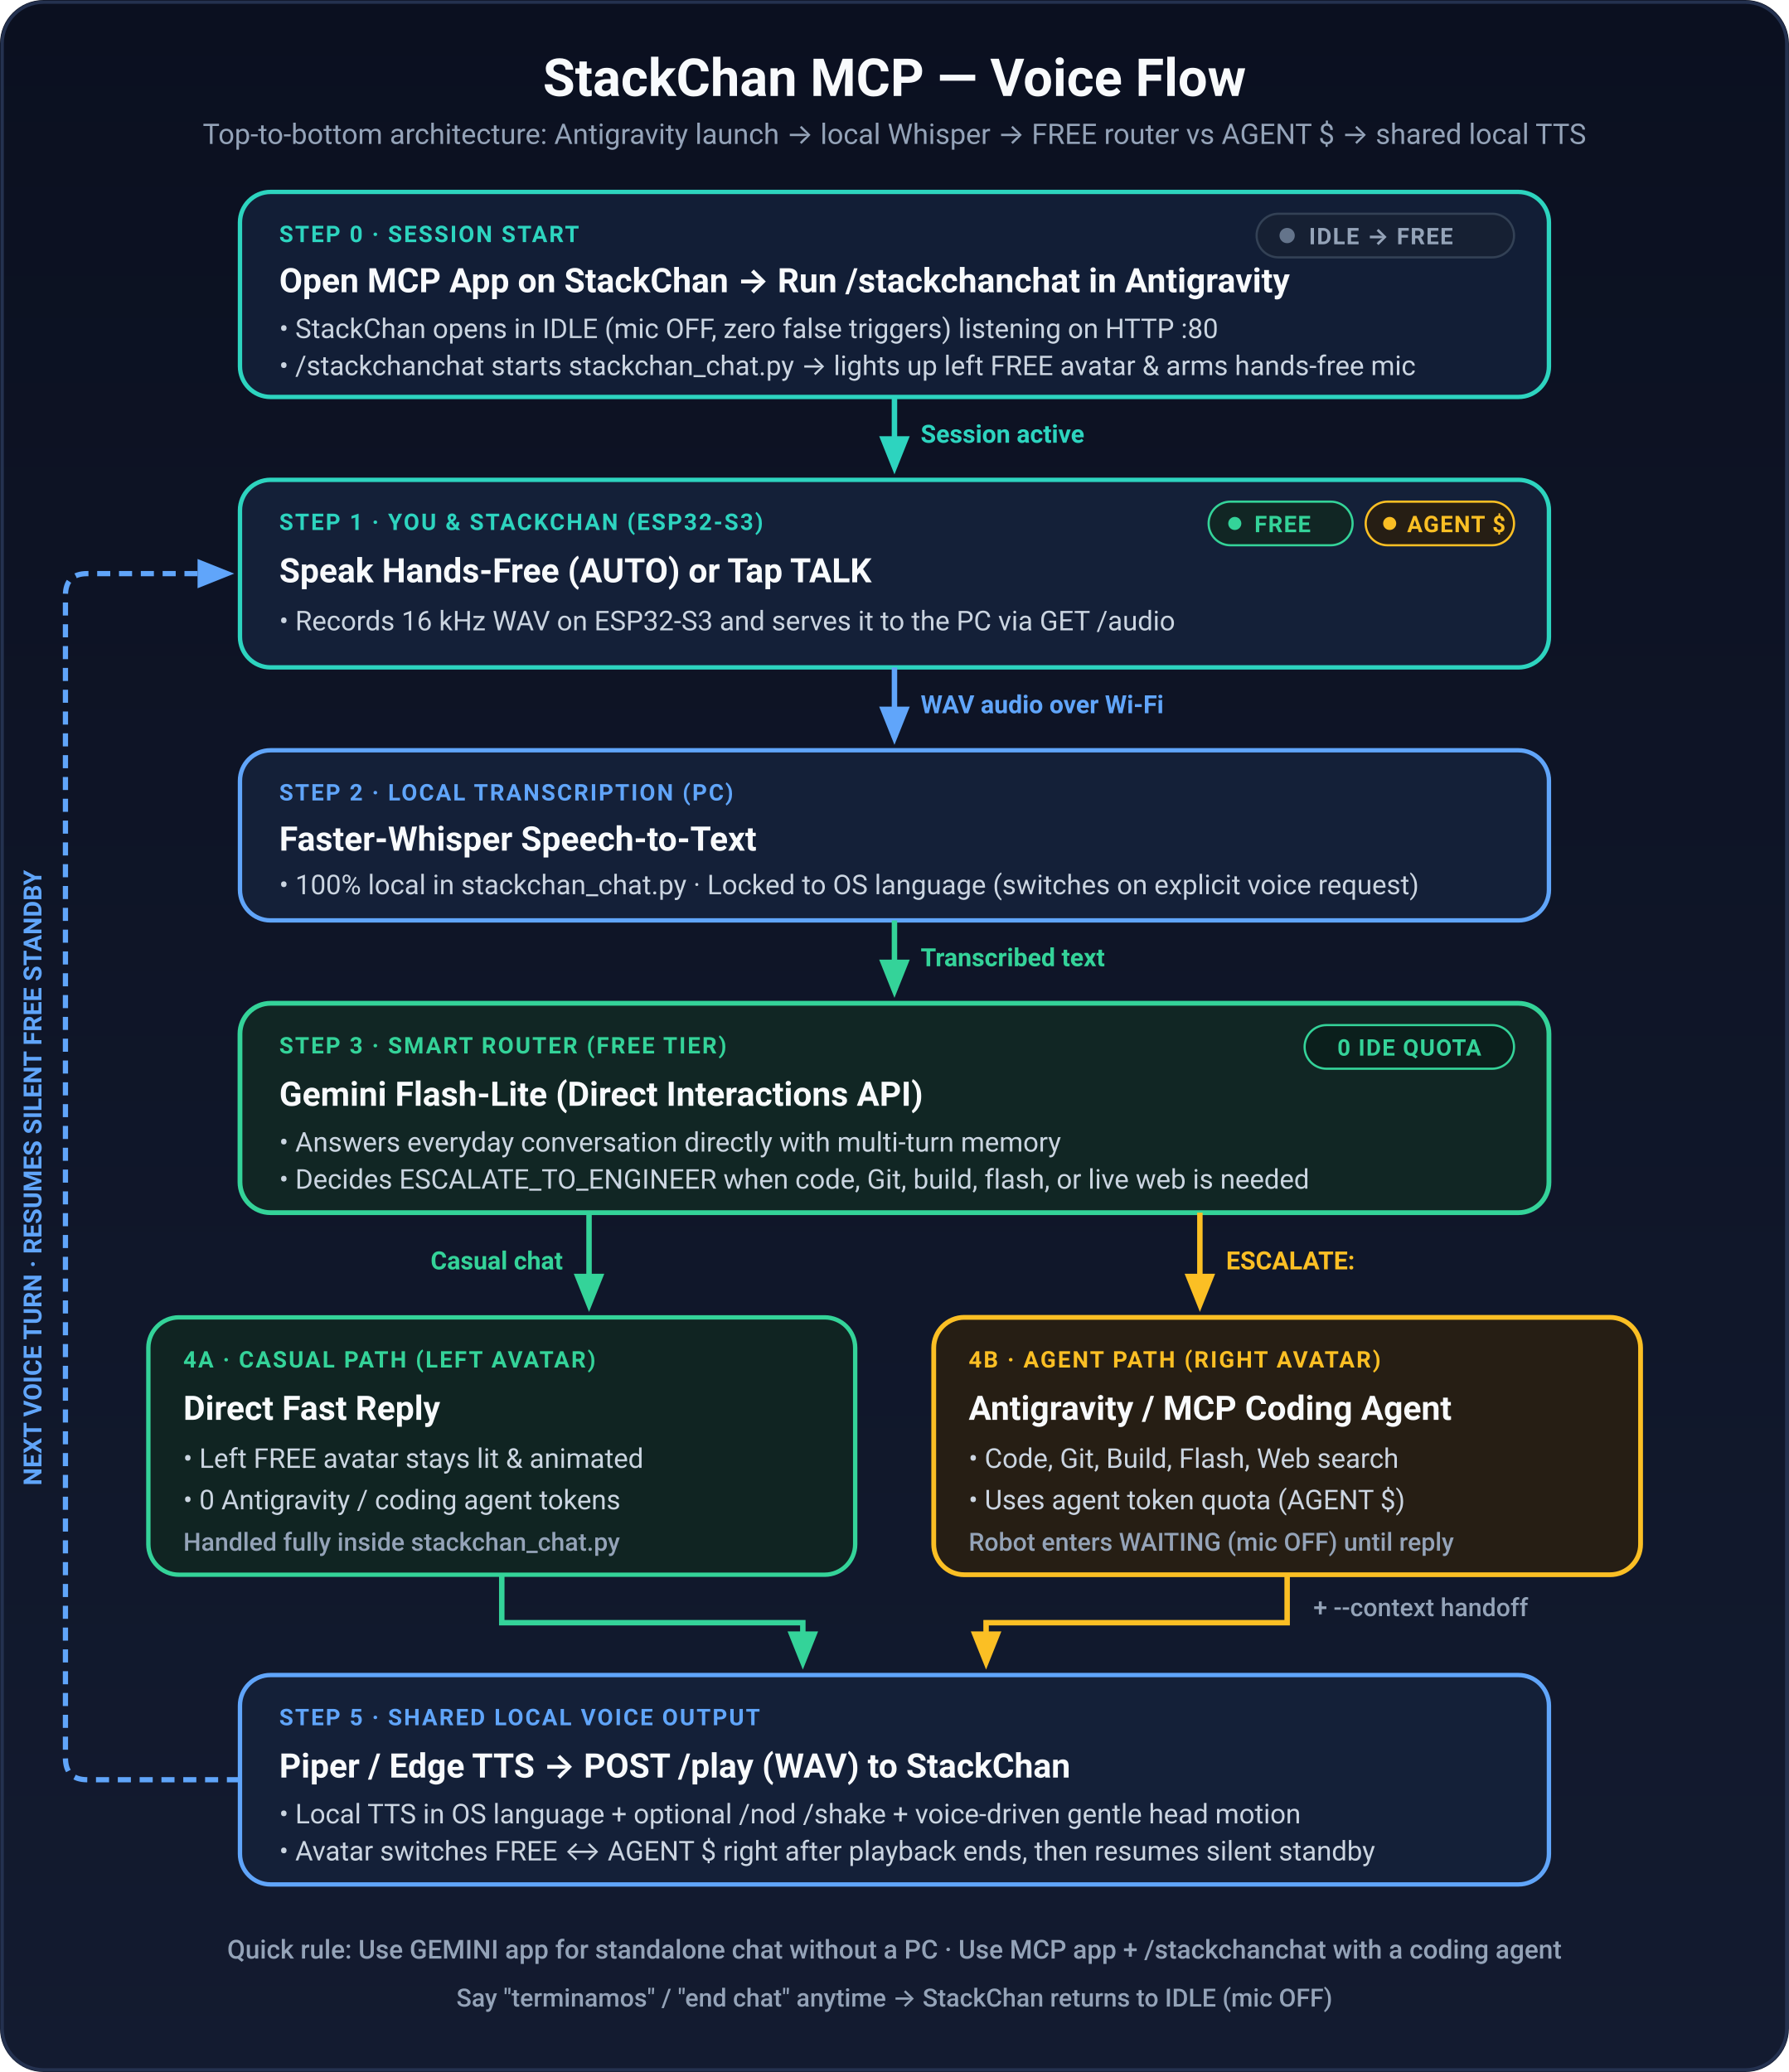
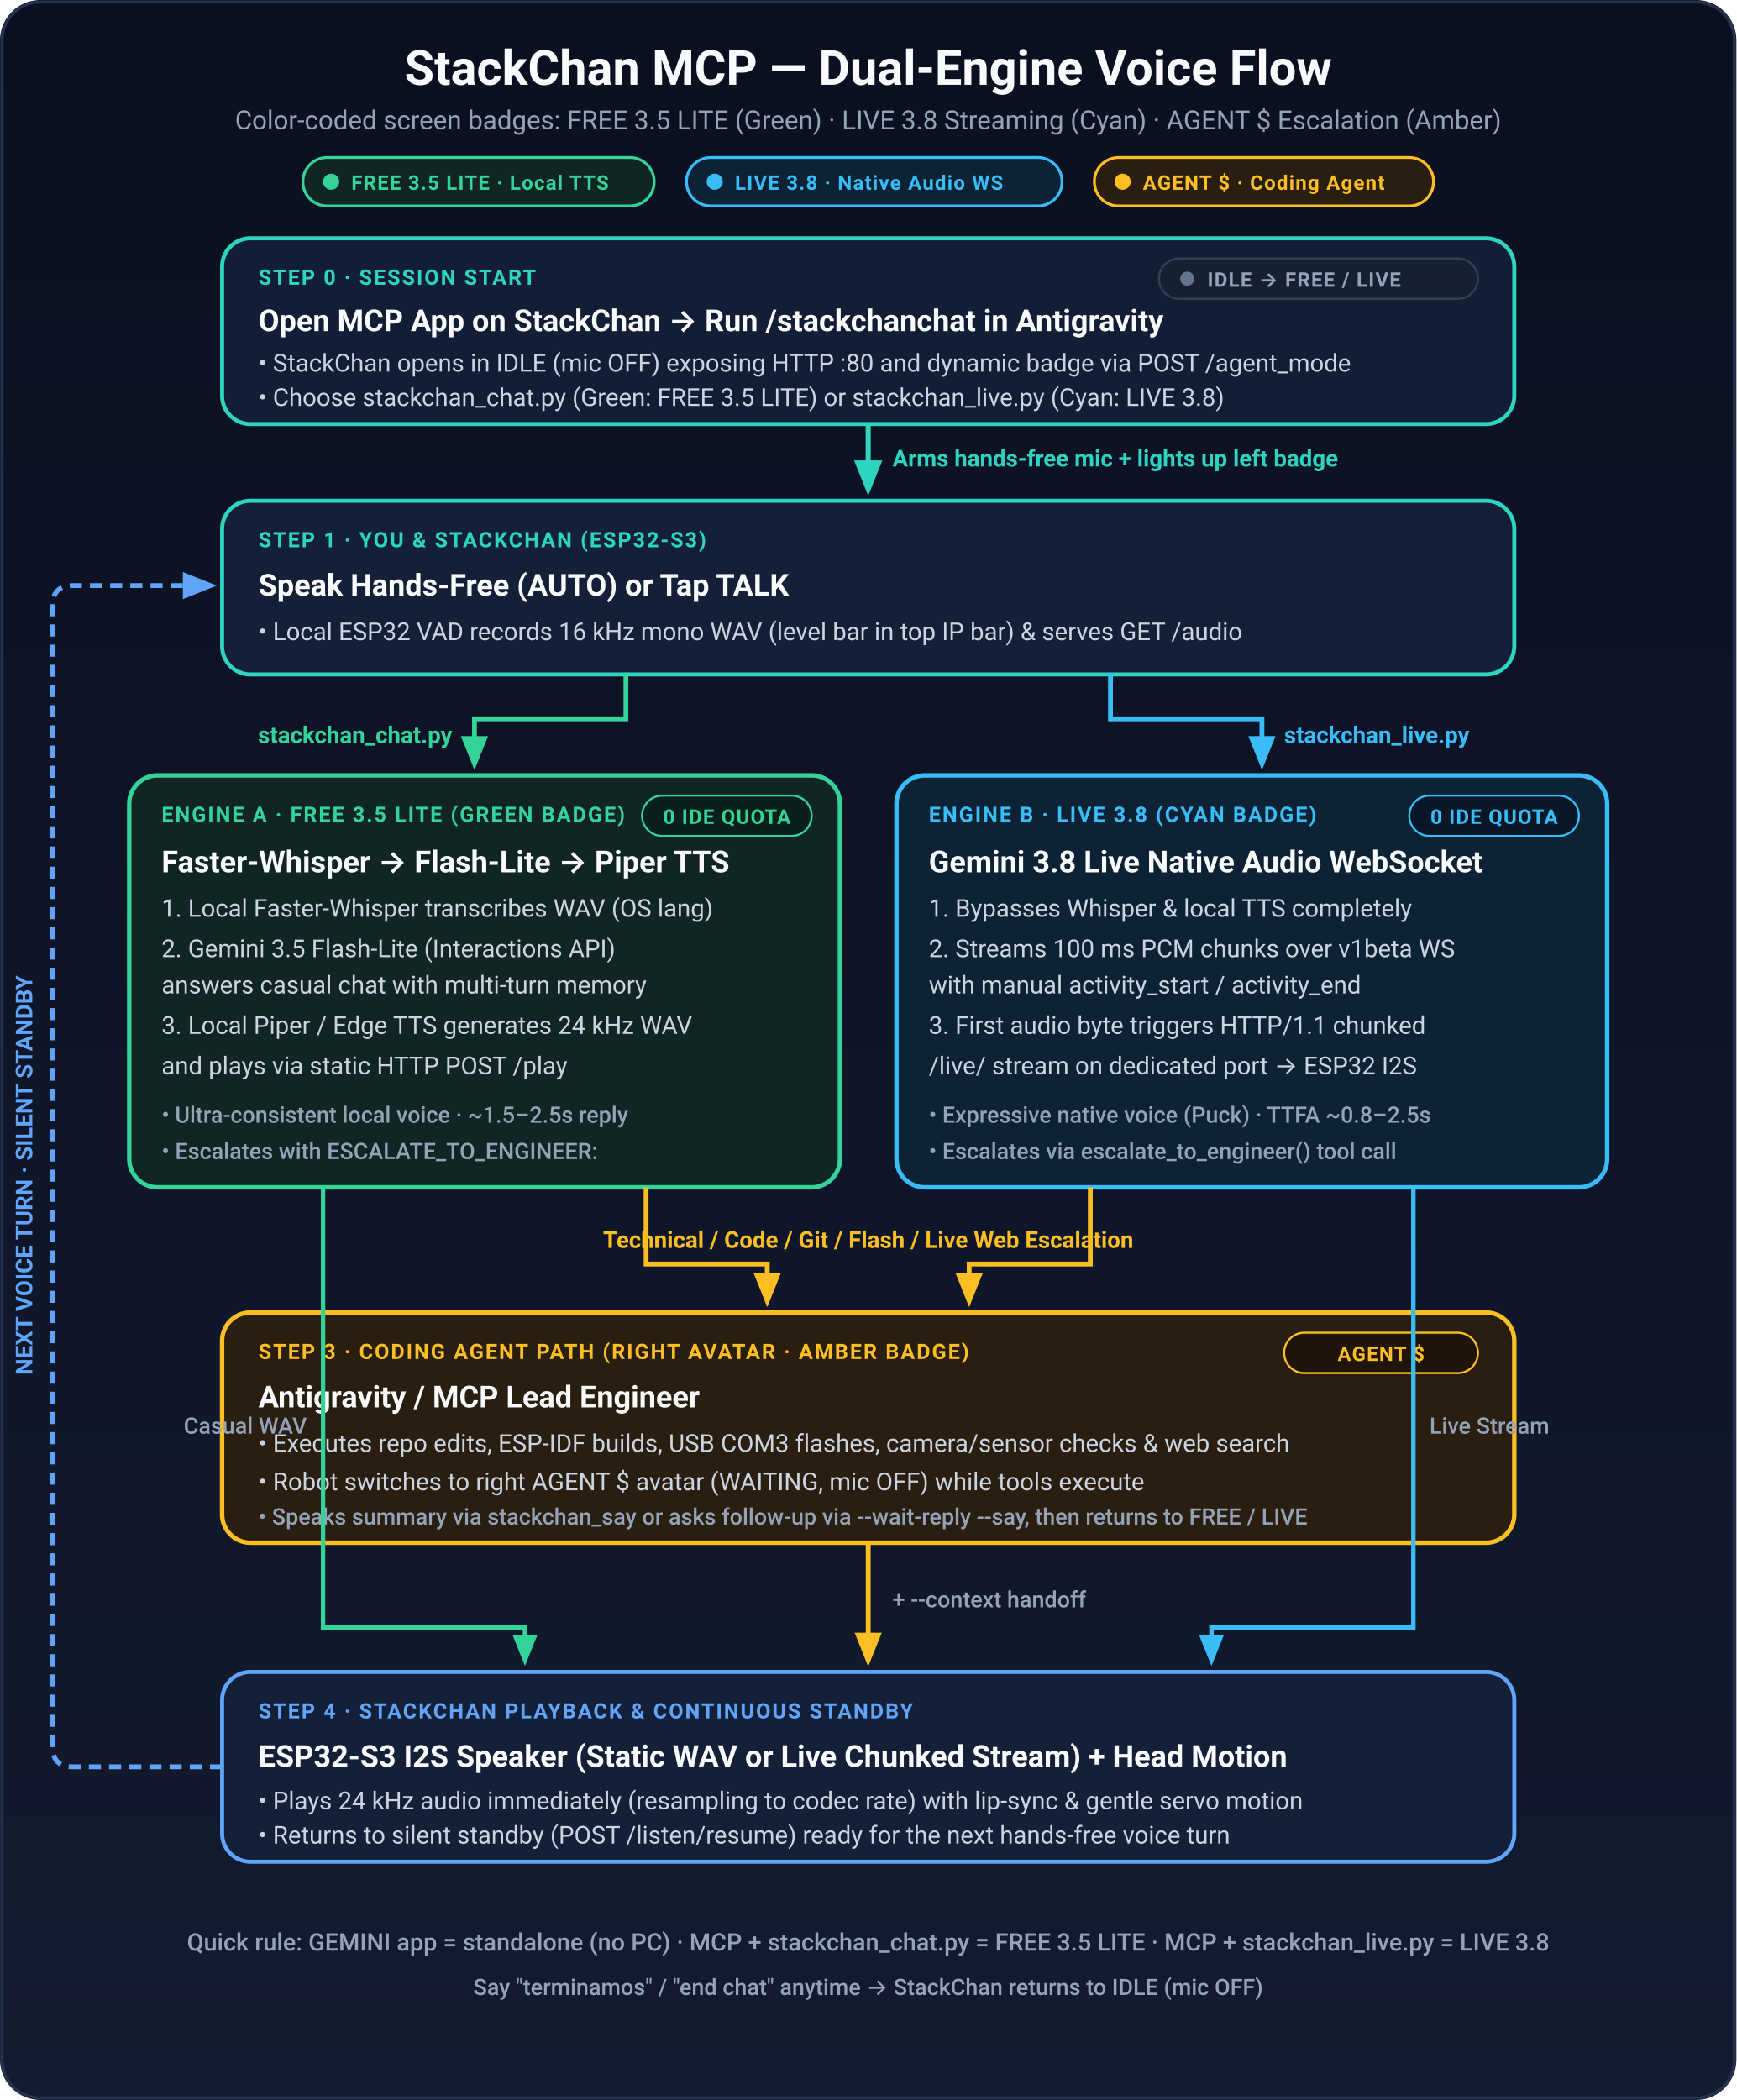
- <svg xmlns="http://www.w3.org/2000/svg" viewBox="0 0 820 950" width="820" height="950" role="img" aria-label="StackChan MCP Vertical Voice Flow">
+ <svg xmlns="http://www.w3.org/2000/svg" viewBox="0 0 860 1040" width="860" height="1040" role="img" aria-label="StackChan MCP Vertical Voice Flow">
  <defs>
    <linearGradient id="bg" x1="0" y1="0" x2="0" y2="1">
      <stop offset="0%" stop-color="#0B1020" />
      <stop offset="100%" stop-color="#131B30" />
    </linearGradient>
    <marker id="arr-teal" viewBox="0 0 10 10" refX="8" refY="5" markerWidth="7" markerHeight="7" orient="auto">
      <path d="M 0 1 L 10 5 L 0 9 z" fill="#2DD4BF" />
    </marker>
    <marker id="arr-blue" viewBox="0 0 10 10" refX="8" refY="5" markerWidth="7" markerHeight="7" orient="auto">
      <path d="M 0 1 L 10 5 L 0 9 z" fill="#60A5FA" />
    </marker>
+     <marker id="arr-cyan" viewBox="0 0 10 10" refX="8" refY="5" markerWidth="7" markerHeight="7" orient="auto">
+       <path d="M 0 1 L 10 5 L 0 9 z" fill="#38BDF8" />
+     </marker>
    <marker id="arr-green" viewBox="0 0 10 10" refX="8" refY="5" markerWidth="7" markerHeight="7" orient="auto">
      <path d="M 0 1 L 10 5 L 0 9 z" fill="#34D399" />
    </marker>
    <marker id="arr-amber" viewBox="0 0 10 10" refX="8" refY="5" markerWidth="7" markerHeight="7" orient="auto">
      <path d="M 0 1 L 10 5 L 0 9 z" fill="#FBBF24" />
    </marker>
    <style>
      .title { font: 700 24px -apple-system, BlinkMacSystemFont, "Segoe UI", Roboto, sans-serif; fill: #F8FAFC; }
      .sub { font: 400 13px -apple-system, BlinkMacSystemFont, "Segoe UI", Roboto, sans-serif; fill: #94A3B8; }
      .step { font: 700 10.5px -apple-system, BlinkMacSystemFont, "Segoe UI", Roboto, sans-serif; letter-spacing: 0.8px; }
-       .h { font: 700 15.5px -apple-system, BlinkMacSystemFont, "Segoe UI", Roboto, sans-serif; fill: #F8FAFC; }
-       .p { font: 400 12.5px -apple-system, BlinkMacSystemFont, "Segoe UI", Roboto, sans-serif; fill: #CBD5E1; }
-       .m { font: 500 11.5px -apple-system, BlinkMacSystemFont, "Segoe UI", Roboto, sans-serif; fill: #94A3B8; }
+       .h { font: 700 15px -apple-system, BlinkMacSystemFont, "Segoe UI", Roboto, sans-serif; fill: #F8FAFC; }
+       .p { font: 400 12.2px -apple-system, BlinkMacSystemFont, "Segoe UI", Roboto, sans-serif; fill: #CBD5E1; }
+       .m { font: 500 11.2px -apple-system, BlinkMacSystemFont, "Segoe UI", Roboto, sans-serif; fill: #94A3B8; }
      .el { font: 600 11.5px -apple-system, BlinkMacSystemFont, "Segoe UI", Roboto, sans-serif; }
-       .chip { font: 700 10.5px -apple-system, BlinkMacSystemFont, "Segoe UI", Roboto, sans-serif; letter-spacing: 0.5px; }
+       .chip { font: 700 10px -apple-system, BlinkMacSystemFont, "Segoe UI", Roboto, sans-serif; letter-spacing: 0.5px; }
      .foot { font: 500 12px -apple-system, BlinkMacSystemFont, "Segoe UI", Roboto, sans-serif; fill: #94A3B8; }
    </style>
  </defs>
-   <rect width="820" height="950" rx="20" fill="url(#bg)" />
-   <rect x="1" y="1" width="818" height="948" rx="19" fill="none" stroke="#24314F" stroke-width="1.5" />
-   <text x="410" y="44" text-anchor="middle" class="title">StackChan MCP — Voice Flow</text>
-   <text x="410" y="66" text-anchor="middle" class="sub">Top-to-bottom architecture: Antigravity launch → local Whisper → FREE router vs AGENT $ → shared local TTS</text>
-   <g transform="translate(110, 88)">
-     <rect width="600" height="94" rx="14" fill="#121E36" stroke="#2DD4BF" stroke-width="2" />
+   <rect width="860" height="1040" rx="20" fill="url(#bg)" />
+   <rect x="1" y="1" width="858" height="1038" rx="19" fill="none" stroke="#24314F" stroke-width="1.5" />
+   <text x="430" y="42" text-anchor="middle" class="title">StackChan MCP — Dual-Engine Voice Flow</text>
+   <text x="430" y="64" text-anchor="middle" class="sub">Color-coded screen badges: FREE 3.5 LITE (Green)  ·  LIVE 3.8 Streaming (Cyan)  ·  AGENT $ Escalation (Amber)</text>
+   <g transform="translate(150, 78)">
+     <rect x="0" y="0" width="174" height="24" rx="12" fill="#112624" stroke="#34D399" stroke-width="1.4" />
+     <circle cx="14" cy="12" r="4" fill="#34D399" />
+     <text x="24" y="16" class="chip" fill="#34D399">FREE 3.5 LITE · Local TTS</text>
+     <rect x="190" y="0" width="186" height="24" rx="12" fill="#0E2235" stroke="#38BDF8" stroke-width="1.4" />
+     <circle cx="204" cy="12" r="4" fill="#38BDF8" />
+     <text x="214" y="16" class="chip" fill="#38BDF8">LIVE 3.8 · Native Audio WS</text>
+     <rect x="392" y="0" width="168" height="24" rx="12" fill="#2A1E10" stroke="#FBBF24" stroke-width="1.4" />
+     <circle cx="406" cy="12" r="4" fill="#FBBF24" />
+     <text x="416" y="16" class="chip" fill="#FBBF24">AGENT $ · Coding Agent</text>
+   </g>
+   <g transform="translate(110, 118)">
+     <rect width="640" height="92" rx="14" fill="#121E36" stroke="#2DD4BF" stroke-width="2" />
    <text x="18" y="23" class="step" fill="#2DD4BF">STEP 0 · SESSION START</text>
-     <rect x="466" y="10" width="118" height="20" rx="10" fill="#162033" stroke="#334155" stroke-width="1" />
-     <circle cx="480" cy="20" r="3.5" fill="#64748B" />
-     <text x="490" y="24" class="chip" fill="#94A3B8">IDLE → FREE</text>
+     <rect x="464" y="10" width="158" height="20" rx="10" fill="#162033" stroke="#334155" stroke-width="1" />
+     <circle cx="478" cy="20" r="3.5" fill="#64748B" />
+     <text x="488" y="24" class="chip" fill="#94A3B8">IDLE → FREE / LIVE</text>
    <text x="18" y="46" class="h">Open MCP App on StackChan  →  Run /stackchanchat in Antigravity</text>
-     <text x="18" y="67" class="p">• StackChan opens in IDLE (mic OFF, zero false triggers) listening on HTTP :80</text>
-     <text x="18" y="84" class="p">• /stackchanchat starts stackchan_chat.py → lights up left FREE avatar &amp; arms hands-free mic</text>
+     <text x="18" y="66" class="p">• StackChan opens in IDLE (mic OFF) exposing HTTP :80 and dynamic badge via POST /agent_mode</text>
+     <text x="18" y="83" class="p">• Choose stackchan_chat.py (Green: FREE 3.5 LITE) or stackchan_live.py (Cyan: LIVE 3.8)</text>
  </g>
-   <line x1="410" y1="182" x2="410" y2="214" stroke="#2DD4BF" stroke-width="2.5" marker-end="url(#arr-teal)" />
-   <text x="422" y="203" class="el" fill="#2DD4BF">Session active</text>
-   <g transform="translate(110, 220)">
-     <rect width="600" height="86" rx="14" fill="#142038" stroke="#2DD4BF" stroke-width="2" />
+   <line x1="430" y1="210" x2="430" y2="242" stroke="#2DD4BF" stroke-width="2.5" marker-end="url(#arr-teal)" />
+   <text x="442" y="231" class="el" fill="#2DD4BF">Arms hands-free mic + lights up left badge</text>
+   <g transform="translate(110, 248)">
+     <rect width="640" height="86" rx="14" fill="#142038" stroke="#2DD4BF" stroke-width="2" />
    <text x="18" y="23" class="step" fill="#2DD4BF">STEP 1 · YOU &amp; STACKCHAN (ESP32-S3)</text>
-     <rect x="444" y="10" width="66" height="20" rx="10" fill="#112624" stroke="#34D399" stroke-width="1" />
-     <circle cx="456" cy="20" r="3" fill="#34D399" />
-     <text x="465" y="24" class="chip" fill="#34D399">FREE</text>
-     <rect x="516" y="10" width="68" height="20" rx="10" fill="#261E14" stroke="#FBBF24" stroke-width="1" />
-     <circle cx="527" cy="20" r="3" fill="#FBBF24" />
-     <text x="535" y="24" class="chip" fill="#FBBF24">AGENT $</text>
    <text x="18" y="47" class="h">Speak Hands-Free (AUTO) or Tap TALK</text>
-     <text x="18" y="69" class="p">• Records 16 kHz WAV on ESP32-S3 and serves it to the PC via GET /audio</text>
+     <text x="18" y="69" class="p">• Local ESP32 VAD records 16 kHz mono WAV (level bar in top IP bar) &amp; serves GET /audio</text>
  </g>
-   <line x1="410" y1="306" x2="410" y2="338" stroke="#60A5FA" stroke-width="2.5" marker-end="url(#arr-blue)" />
-   <text x="422" y="327" class="el" fill="#60A5FA">WAV audio over Wi-Fi</text>
-   <g transform="translate(110, 344)">
-     <rect width="600" height="78" rx="14" fill="#142038" stroke="#60A5FA" stroke-width="2" />
-     <text x="18" y="23" class="step" fill="#60A5FA">STEP 2 · LOCAL TRANSCRIPTION (PC)</text>
-     <text x="18" y="46" class="h">Faster-Whisper Speech-to-Text</text>
-     <text x="18" y="66" class="p">• 100% local in stackchan_chat.py · Locked to OS language (switches on explicit voice request)</text>
+   <path d="M 310 334 L 310 356 L 235 356 L 235 378" fill="none" stroke="#34D399" stroke-width="2.4" marker-end="url(#arr-green)" />
+   <text x="224" y="368" text-anchor="end" class="el" fill="#34D399">stackchan_chat.py</text>
+   <path d="M 550 334 L 550 356 L 625 356 L 625 378" fill="none" stroke="#38BDF8" stroke-width="2.4" marker-end="url(#arr-cyan)" />
+   <text x="636" y="368" text-anchor="start" class="el" fill="#38BDF8">stackchan_live.py</text>
+   <g transform="translate(64, 384)">
+     <rect width="352" height="204" rx="14" fill="#112624" stroke="#34D399" stroke-width="2.2" />
+     <text x="16" y="23" class="step" fill="#34D399">ENGINE A · FREE 3.5 LITE (GREEN BADGE)</text>
+     <rect x="254" y="10" width="84" height="20" rx="10" fill="#0B1F1C" stroke="#34D399" stroke-width="1" />
+     <text x="296" y="24" text-anchor="middle" class="chip" fill="#34D399">0 IDE QUOTA</text>
+     <text x="16" y="48" class="h">Faster-Whisper → Flash-Lite → Piper TTS</text>
+     <text x="16" y="70" class="p">1. Local Faster-Whisper transcribes WAV (OS lang)</text>
+     <text x="16" y="90" class="p">2. Gemini 3.5 Flash-Lite (Interactions API)</text>
+     <text x="16" y="108" class="p">   answers casual chat with multi-turn memory</text>
+     <text x="16" y="128" class="p">3. Local Piper / Edge TTS generates 24 kHz WAV</text>
+     <text x="16" y="148" class="p">   and plays via static HTTP POST /play</text>
+     <text x="16" y="172" class="m">• Ultra-consistent local voice · ~1.5–2.5s reply</text>
+     <text x="16" y="190" class="m">• Escalates with ESCALATE_TO_ENGINEER:</text>
  </g>
-   <line x1="410" y1="422" x2="410" y2="454" stroke="#34D399" stroke-width="2.5" marker-end="url(#arr-green)" />
-   <text x="422" y="443" class="el" fill="#34D399">Transcribed text</text>
-   <g transform="translate(110, 460)">
-     <rect width="600" height="96" rx="14" fill="#112624" stroke="#34D399" stroke-width="2.2" />
-     <text x="18" y="23" class="step" fill="#34D399">STEP 3 · SMART ROUTER (FREE TIER)</text>
-     <rect x="488" y="10" width="96" height="20" rx="10" fill="#0B1F1C" stroke="#34D399" stroke-width="1" />
-     <text x="536" y="24" text-anchor="middle" class="chip" fill="#34D399">0 IDE QUOTA</text>
-     <text x="18" y="47" class="h">Gemini Flash-Lite (Direct Interactions API)</text>
-     <text x="18" y="68" class="p">• Answers everyday conversation directly with multi-turn memory</text>
-     <text x="18" y="85" class="p">• Decides ESCALATE_TO_ENGINEER when code, Git, build, flash, or live web is needed</text>
+   <g transform="translate(444, 384)">
+     <rect width="352" height="204" rx="14" fill="#0E2235" stroke="#38BDF8" stroke-width="2.2" />
+     <text x="16" y="23" class="step" fill="#38BDF8">ENGINE B · LIVE 3.8 (CYAN BADGE)</text>
+     <rect x="254" y="10" width="84" height="20" rx="10" fill="#091826" stroke="#38BDF8" stroke-width="1" />
+     <text x="296" y="24" text-anchor="middle" class="chip" fill="#38BDF8">0 IDE QUOTA</text>
+     <text x="16" y="48" class="h">Gemini 3.8 Live Native Audio WebSocket</text>
+     <text x="16" y="70" class="p">1. Bypasses Whisper &amp; local TTS completely</text>
+     <text x="16" y="90" class="p">2. Streams 100 ms PCM chunks over v1beta WS</text>
+     <text x="16" y="108" class="p">   with manual activity_start / activity_end</text>
+     <text x="16" y="128" class="p">3. First audio byte triggers HTTP/1.1 chunked</text>
+     <text x="16" y="148" class="p">   /live/ stream on dedicated port → ESP32 I2S</text>
+     <text x="16" y="172" class="m">• Expressive native voice (Puck) · TTFA ~0.8–2.5s</text>
+     <text x="16" y="190" class="m">• Escalates via escalate_to_engineer() tool call</text>
  </g>
-   <path d="M 270 556 L 270 598" fill="none" stroke="#34D399" stroke-width="2.5" marker-end="url(#arr-green)" />
-   <text x="258" y="582" text-anchor="end" class="el" fill="#34D399">Casual chat</text>
-   <path d="M 550 556 L 550 598" fill="none" stroke="#FBBF24" stroke-width="2.5" marker-end="url(#arr-amber)" />
-   <text x="562" y="582" text-anchor="start" class="el" fill="#FBBF24">ESCALATE:</text>
-   <g transform="translate(68, 604)">
-     <rect width="324" height="118" rx="14" fill="#102422" stroke="#34D399" stroke-width="2" />
-     <text x="16" y="23" class="step" fill="#34D399">4A · CASUAL PATH (LEFT AVATAR)</text>
-     <text x="16" y="47" class="h">Direct Fast Reply</text>
-     <text x="16" y="69" class="p">• Left FREE avatar stays lit &amp; animated</text>
-     <text x="16" y="88" class="p">• 0 Antigravity / coding agent tokens</text>
-     <text x="16" y="107" class="m">Handled fully inside stackchan_chat.py</text>
+   <path d="M 320 588 L 320 626 L 380 626 L 380 644" fill="none" stroke="#FBBF24" stroke-width="2.4" marker-end="url(#arr-amber)" />
+   <path d="M 540 588 L 540 626 L 480 626 L 480 644" fill="none" stroke="#FBBF24" stroke-width="2.4" marker-end="url(#arr-amber)" />
+   <text x="430" y="618" text-anchor="middle" class="el" fill="#FBBF24">Technical / Code / Git / Flash / Live Web Escalation</text>
+   <g transform="translate(110, 650)">
+     <rect width="640" height="114" rx="14" fill="#2A1E10" stroke="#FBBF24" stroke-width="2.2" />
+     <text x="18" y="23" class="step" fill="#FBBF24">STEP 3 · CODING AGENT PATH (RIGHT AVATAR · AMBER BADGE)</text>
+     <rect x="526" y="10" width="96" height="20" rx="10" fill="#1F150A" stroke="#FBBF24" stroke-width="1" />
+     <text x="574" y="24" text-anchor="middle" class="chip" fill="#FBBF24">AGENT $</text>
+     <text x="18" y="47" class="h">Antigravity / MCP Lead Engineer</text>
+     <text x="18" y="69" class="p">• Executes repo edits, ESP-IDF builds, USB COM3 flashes, camera/sensor checks &amp; web search</text>
+     <text x="18" y="88" class="p">• Robot switches to right AGENT $ avatar (WAITING, mic OFF) while tools execute</text>
+     <text x="18" y="105" class="m">• Speaks summary via stackchan_say or asks follow-up via --wait-reply --say, then returns to FREE / LIVE</text>
  </g>
-   <g transform="translate(428, 604)">
-     <rect width="324" height="118" rx="14" fill="#261E14" stroke="#FBBF24" stroke-width="2.2" />
-     <text x="16" y="23" class="step" fill="#FBBF24">4B · AGENT PATH (RIGHT AVATAR)</text>
-     <text x="16" y="47" class="h">Antigravity / MCP Coding Agent</text>
-     <text x="16" y="69" class="p">• Code, Git, Build, Flash, Web search</text>
-     <text x="16" y="88" class="p">• Uses agent token quota (AGENT $)</text>
-     <text x="16" y="107" class="m">Robot enters WAITING (mic OFF) until reply</text>
+   <path d="M 160 588 L 160 806 L 260 806 L 260 822" fill="none" stroke="#34D399" stroke-width="2.2" marker-end="url(#arr-green)" />
+   <text x="152" y="710" text-anchor="end" class="m" fill="#34D399">Casual WAV</text>
+   <path d="M 700 588 L 700 806 L 600 806 L 600 822" fill="none" stroke="#38BDF8" stroke-width="2.2" marker-end="url(#arr-cyan)" />
+   <text x="708" y="710" text-anchor="start" class="m" fill="#38BDF8">Live Stream</text>
+   <line x1="430" y1="764" x2="430" y2="822" stroke="#FBBF24" stroke-width="2.4" marker-end="url(#arr-amber)" />
+   <text x="442" y="796" class="m" fill="#FBBF24">+ --context handoff</text>
+   <g transform="translate(110, 828)">
+     <rect width="640" height="94" rx="14" fill="#142038" stroke="#60A5FA" stroke-width="2" />
+     <text x="18" y="23" class="step" fill="#60A5FA">STEP 4 · STACKCHAN PLAYBACK &amp; CONTINUOUS STANDBY</text>
+     <text x="18" y="47" class="h">ESP32-S3 I2S Speaker (Static WAV or Live Chunked Stream) + Head Motion</text>
+     <text x="18" y="68" class="p">• Plays 24 kHz audio immediately (resampling to codec rate) with lip-sync &amp; gentle servo motion</text>
+     <text x="18" y="85" class="p">• Returns to silent standby (POST /listen/resume) ready for the next hands-free voice turn</text>
  </g>
-   <path d="M 230 722 L 230 744 L 368 744 L 368 762" fill="none" stroke="#34D399" stroke-width="2.5" marker-end="url(#arr-green)" />
-   <path d="M 590 722 L 590 744 L 452 744 L 452 762" fill="none" stroke="#FBBF24" stroke-width="2.5" marker-end="url(#arr-amber)" />
-   <text x="602" y="741" class="m" fill="#FBBF24">+ --context handoff</text>
-   <g transform="translate(110, 768)">
-     <rect width="600" height="96" rx="14" fill="#142038" stroke="#60A5FA" stroke-width="2" />
-     <text x="18" y="23" class="step" fill="#60A5FA">STEP 5 · SHARED LOCAL VOICE OUTPUT</text>
-     <text x="18" y="47" class="h">Piper / Edge TTS  →  POST /play (WAV) to StackChan</text>
-     <text x="18" y="68" class="p">• Local TTS in OS language + optional /nod /shake + voice-driven gentle head motion</text>
-     <text x="18" y="85" class="p">• Avatar switches FREE ↔ AGENT $ right after playback ends, then resumes silent standby</text>
-   </g>
-   <path d="M 110 816 L 40 816 Q 30 816 30 806 L 30 273 Q 30 263 40 263 L 104 263" fill="none" stroke="#60A5FA" stroke-width="2.4" stroke-dasharray="6,4" marker-end="url(#arr-blue)" />
-   <text transform="translate(19, 540) rotate(-90)" text-anchor="middle" class="el" fill="#60A5FA">NEXT VOICE TURN · RESUMES SILENT FREE STANDBY</text>
-   <text x="410" y="898" text-anchor="middle" class="foot">Quick rule: Use GEMINI app for standalone chat without a PC  ·  Use MCP app + /stackchanchat with a coding agent</text>
-   <text x="410" y="920" text-anchor="middle" class="m">Say "terminamos" / "end chat" anytime → StackChan returns to IDLE (mic OFF)</text>
+   <path d="M 110 875 L 36 875 Q 26 875 26 865 L 26 300 Q 26 290 36 290 L 104 290" fill="none" stroke="#60A5FA" stroke-width="2.4" stroke-dasharray="6,4" marker-end="url(#arr-blue)" />
+   <text transform="translate(16, 582) rotate(-90)" text-anchor="middle" class="el" fill="#60A5FA">NEXT VOICE TURN · SILENT STANDBY</text>
+   <text x="430" y="966" text-anchor="middle" class="foot">Quick rule: GEMINI app = standalone (no PC)  ·  MCP + stackchan_chat.py = FREE 3.5 LITE  ·  MCP + stackchan_live.py = LIVE 3.8</text>
+   <text x="430" y="988" text-anchor="middle" class="m">Say "terminamos" / "end chat" anytime → StackChan returns to IDLE (mic OFF)</text>
</svg>
